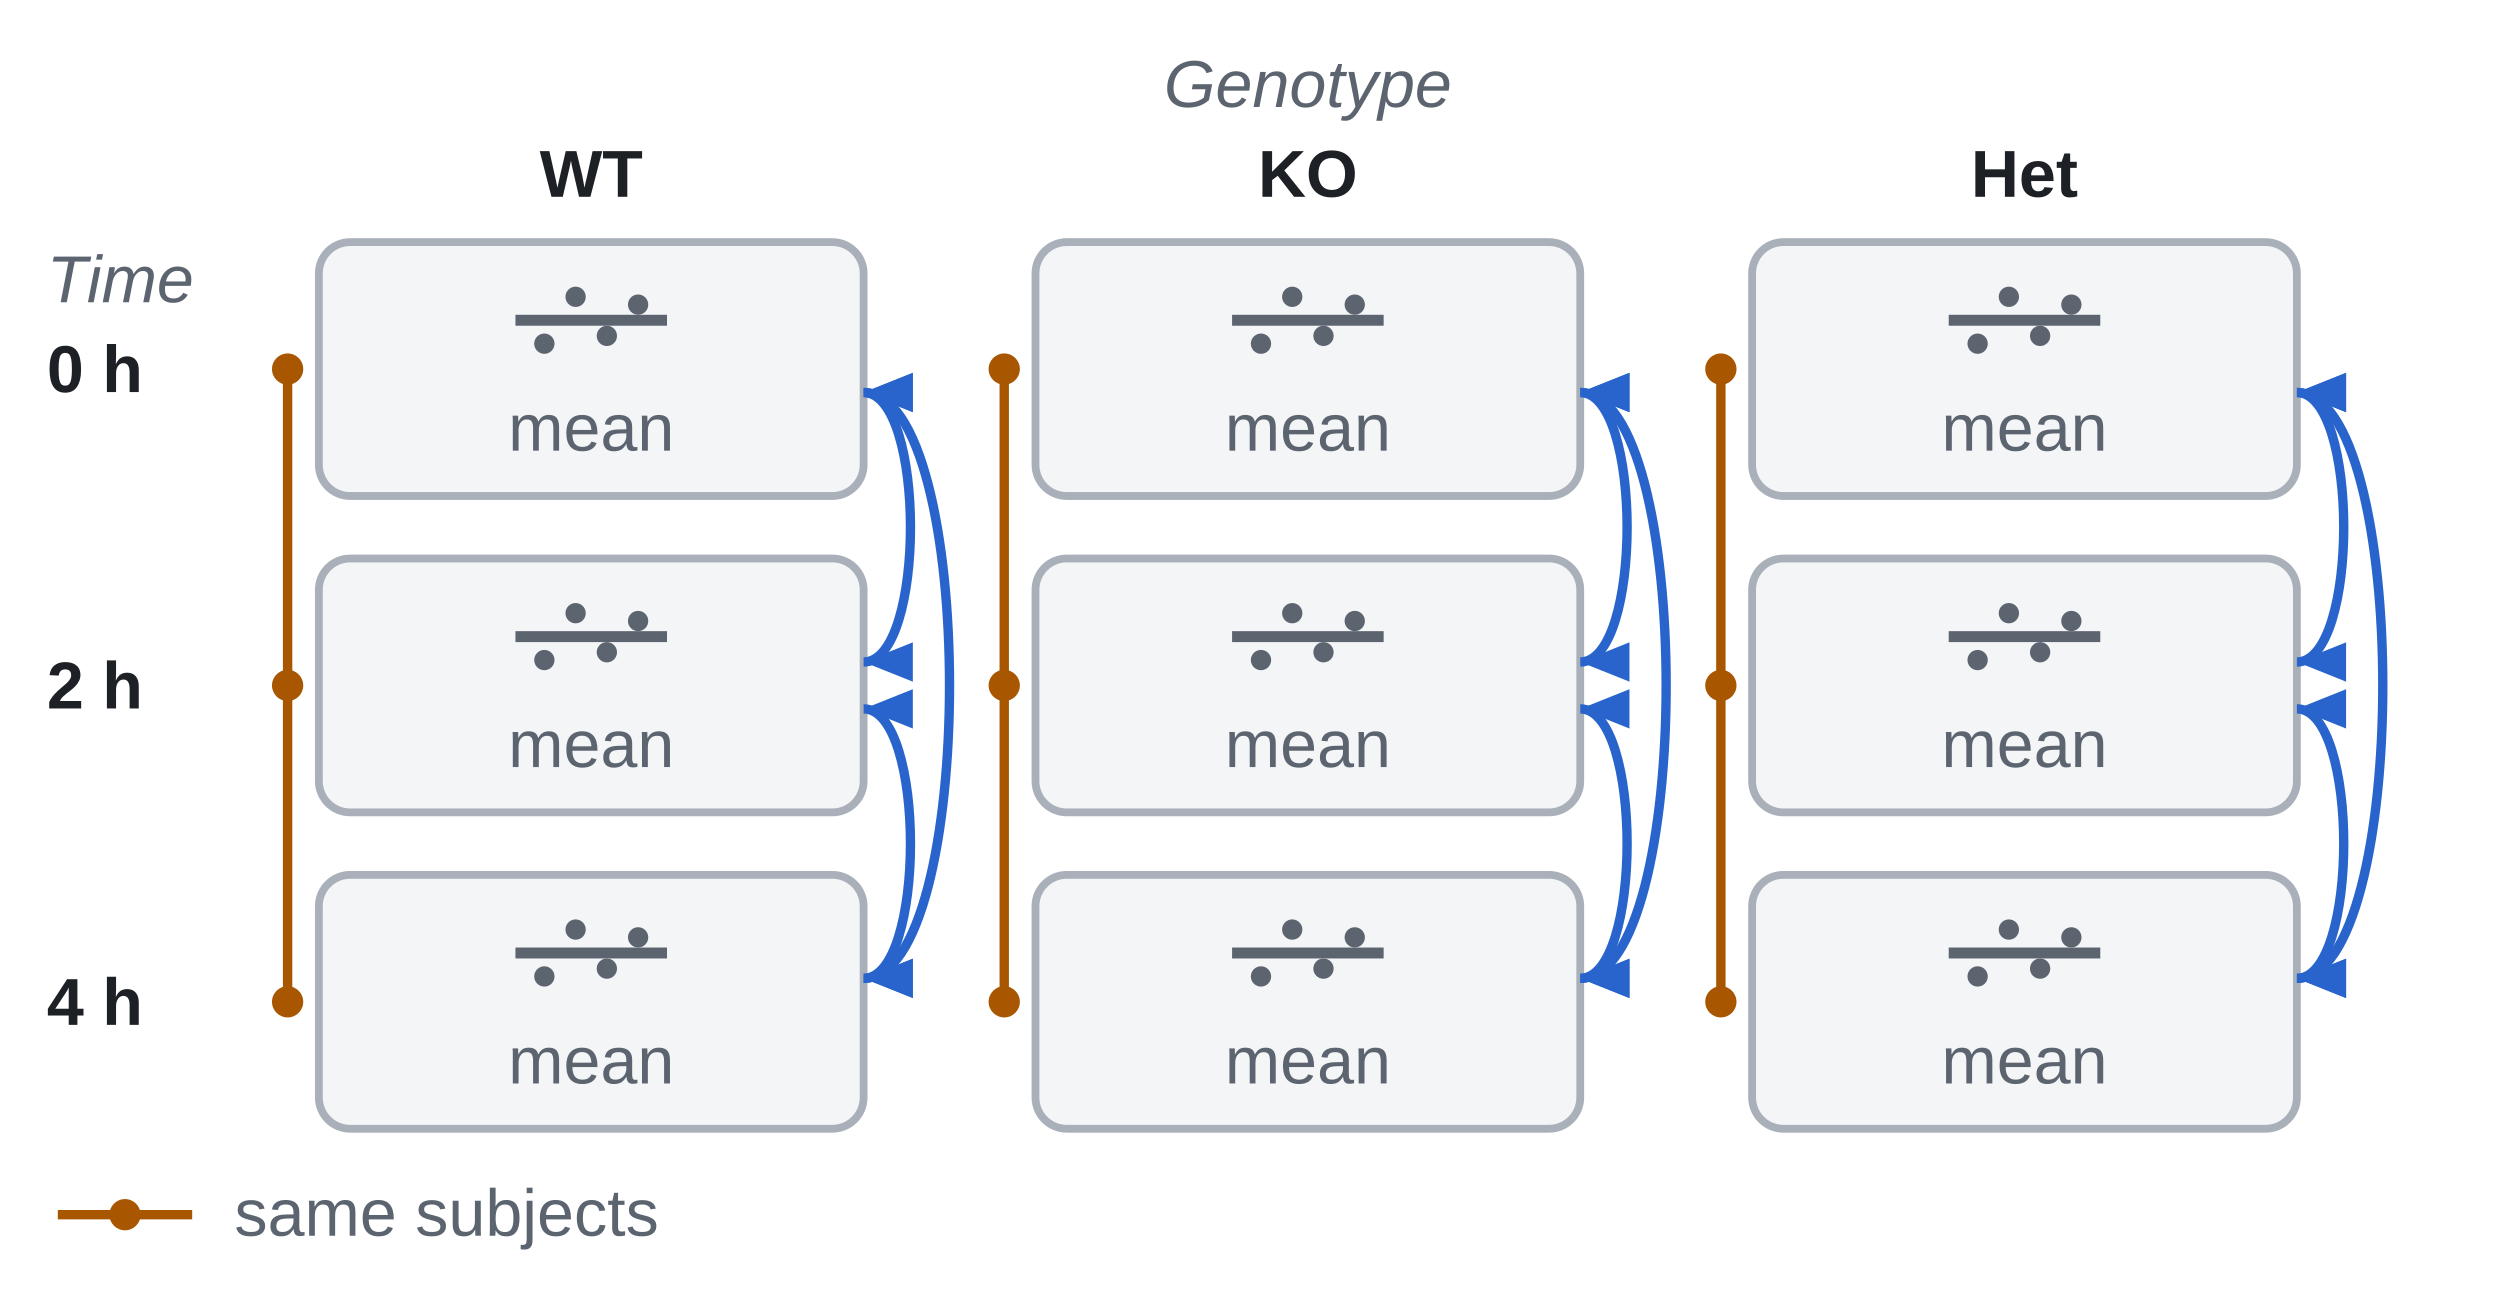
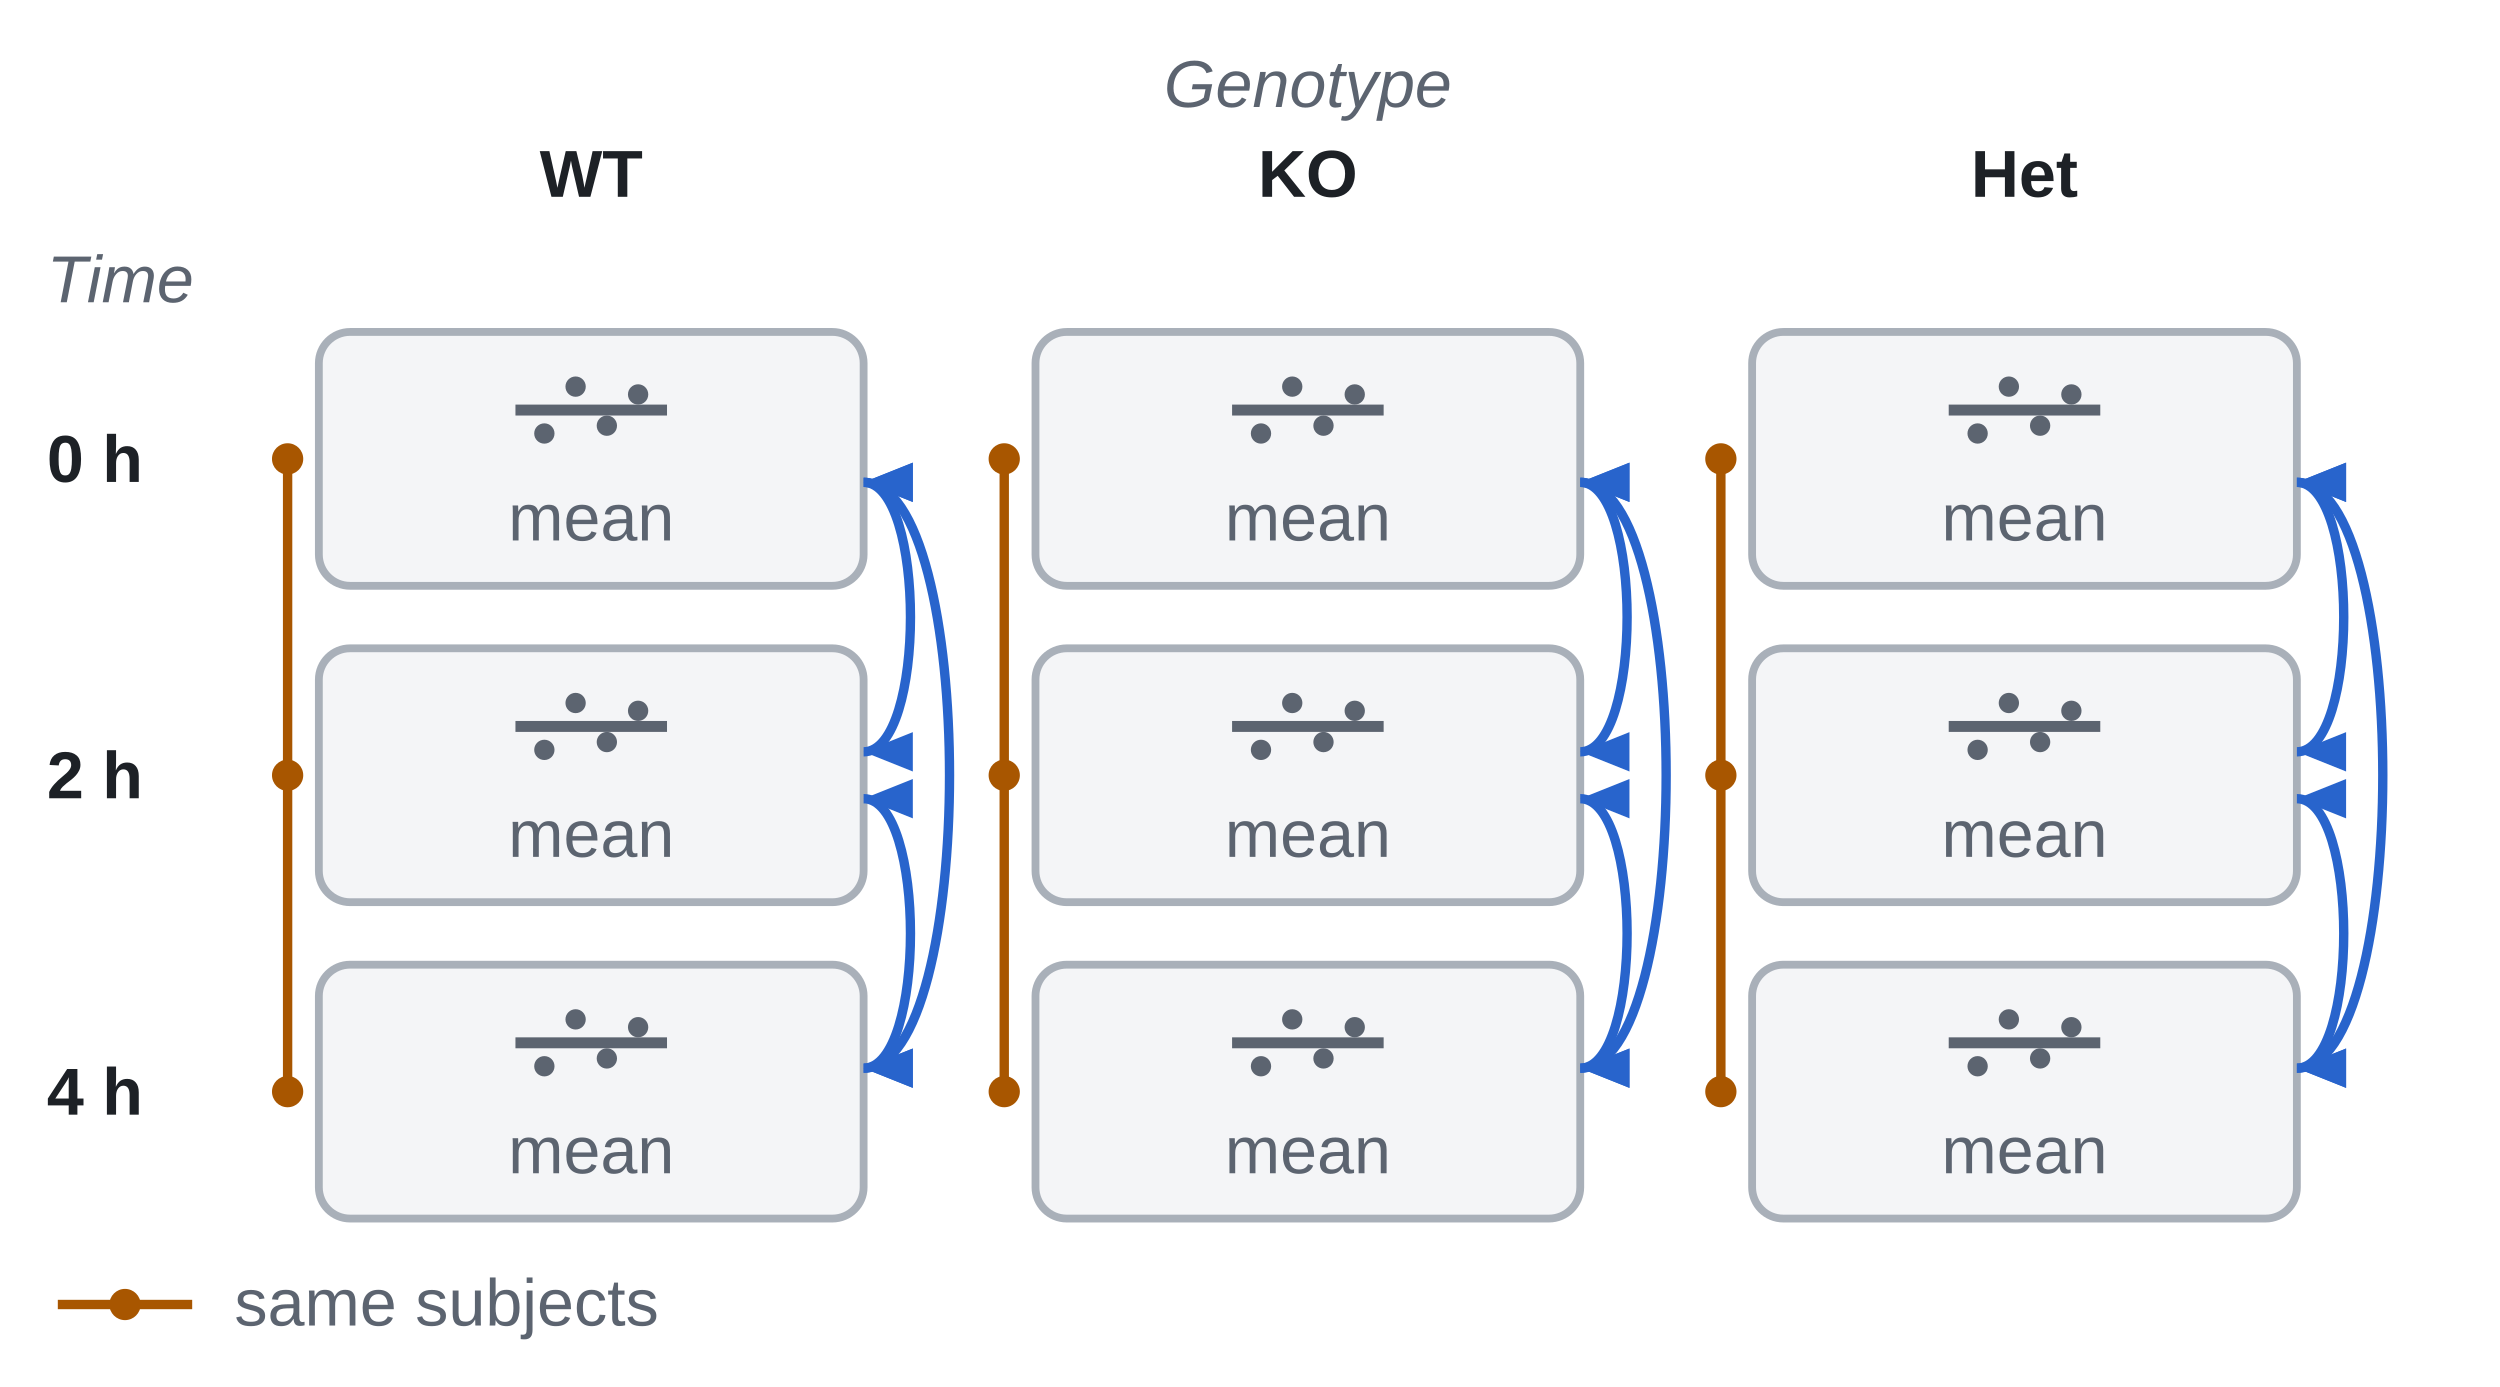
- <svg xmlns="http://www.w3.org/2000/svg" width="320pt" height="165.977pt" viewBox="0 0 320 165.977">
+ <svg xmlns="http://www.w3.org/2000/svg" width="320pt" height="177.473pt" viewBox="0 0 320 177.473">
  <g data-id="schematic">
    <g data-id="factor/columns">
      <text fill="#5c6470" xml:space="preserve">
        <tspan x="148.977" y="13.695" font-family="'Liberation Sans', Arial, Helvetica, sans-serif" font-size="8.5" font-style="italic">Genotype</tspan>
      </text>
    </g>
    <g data-id="heading/column/0">
      <text fill="#1d2126" xml:space="preserve">
        <tspan x="69.071" y="25.191" font-family="'Liberation Sans', Arial, Helvetica, sans-serif" font-size="8.5" font-weight="bold">WT</tspan>
      </text>
    </g>
    <g data-id="heading/column/1">
      <text fill="#1d2126" xml:space="preserve">
        <tspan x="161.032" y="25.191" font-family="'Liberation Sans', Arial, Helvetica, sans-serif" font-size="8.5" font-weight="bold">KO</tspan>
      </text>
    </g>
    <g data-id="heading/column/2">
      <text fill="#1d2126" xml:space="preserve">
        <tspan x="252.287" y="25.191" font-family="'Liberation Sans', Arial, Helvetica, sans-serif" font-size="8.5" font-weight="bold">Het</tspan>
      </text>
    </g>
    <g data-id="factor/rows">
      <text fill="#5c6470" xml:space="preserve">
        <tspan x="6" y="38.687" font-family="'Liberation Sans', Arial, Helvetica, sans-serif" font-size="8.5" font-style="italic">Time</tspan>
      </text>
    </g>
    <g data-id="heading/row/0">
      <text fill="#1d2126" xml:space="preserve">
-         <tspan x="6" y="50.187" font-family="'Liberation Sans', Arial, Helvetica, sans-serif" font-size="8.5" font-weight="bold">0 h</tspan>
+         <tspan x="6" y="61.683" font-family="'Liberation Sans', Arial, Helvetica, sans-serif" font-size="8.5" font-weight="bold">0 h</tspan>
      </text>
    </g>
    <g data-id="heading/row/1">
      <text fill="#1d2126" xml:space="preserve">
-         <tspan x="6" y="90.683" font-family="'Liberation Sans', Arial, Helvetica, sans-serif" font-size="8.5" font-weight="bold">2 h</tspan>
+         <tspan x="6" y="102.179" font-family="'Liberation Sans', Arial, Helvetica, sans-serif" font-size="8.5" font-weight="bold">2 h</tspan>
      </text>
    </g>
    <g data-id="heading/row/2">
      <text fill="#1d2126" xml:space="preserve">
-         <tspan x="6" y="131.179" font-family="'Liberation Sans', Arial, Helvetica, sans-serif" font-size="8.5" font-weight="bold">4 h</tspan>
+         <tspan x="6" y="142.675" font-family="'Liberation Sans', Arial, Helvetica, sans-serif" font-size="8.5" font-weight="bold">4 h</tspan>
      </text>
    </g>
    <g data-id="box/c0:d0">
      <g data-id="box/c0:d0/frame">
-         <rect x="40.814" y="30.992" width="69.729" height="32.496" rx="4" fill="#f4f5f7" stroke="#a9b0b9" stroke-width="1" />
+         <rect x="40.814" y="42.488" width="69.729" height="32.496" rx="4" fill="#f4f5f7" stroke="#a9b0b9" stroke-width="1" />
      </g>
      <g data-id="box/c0:d0/glyph/0">
-         <ellipse cx="69.678" cy="43.992" rx="1.3" ry="1.3" fill="#5c6470" stroke="none" />
+         <ellipse cx="69.678" cy="55.488" rx="1.3" ry="1.3" fill="#5c6470" stroke="none" />
      </g>
      <g data-id="box/c0:d0/glyph/1">
-         <ellipse cx="73.678" cy="37.992" rx="1.3" ry="1.3" fill="#5c6470" stroke="none" />
+         <ellipse cx="73.678" cy="49.488" rx="1.3" ry="1.3" fill="#5c6470" stroke="none" />
      </g>
      <g data-id="box/c0:d0/glyph/2">
-         <ellipse cx="77.678" cy="42.992" rx="1.3" ry="1.3" fill="#5c6470" stroke="none" />
+         <ellipse cx="77.678" cy="54.488" rx="1.3" ry="1.3" fill="#5c6470" stroke="none" />
      </g>
      <g data-id="box/c0:d0/glyph/3">
-         <ellipse cx="81.678" cy="38.992" rx="1.3" ry="1.3" fill="#5c6470" stroke="none" />
+         <ellipse cx="81.678" cy="50.488" rx="1.3" ry="1.3" fill="#5c6470" stroke="none" />
      </g>
      <g data-id="box/c0:d0/glyph/4">
-         <line x1="66.678" y1="40.992" x2="84.678" y2="40.992" stroke="#5c6470" stroke-width="1.4" stroke-linecap="square" />
+         <line x1="66.678" y1="52.488" x2="84.678" y2="52.488" stroke="#5c6470" stroke-width="1.4" stroke-linecap="square" />
      </g>
      <g data-id="box/c0:d0/measure">
        <text fill="#5c6470" xml:space="preserve">
-           <tspan x="65.047" y="57.687" font-family="'Liberation Sans', Arial, Helvetica, sans-serif" font-size="8.5">mean</tspan>
+           <tspan x="65.047" y="69.183" font-family="'Liberation Sans', Arial, Helvetica, sans-serif" font-size="8.5">mean</tspan>
        </text>
      </g>
    </g>
    <g data-id="box/c0:d1">
      <g data-id="box/c0:d1/frame">
-         <rect x="132.542" y="30.992" width="69.729" height="32.496" rx="4" fill="#f4f5f7" stroke="#a9b0b9" stroke-width="1" />
+         <rect x="132.542" y="42.488" width="69.729" height="32.496" rx="4" fill="#f4f5f7" stroke="#a9b0b9" stroke-width="1" />
      </g>
      <g data-id="box/c0:d1/glyph/0">
-         <ellipse cx="161.407" cy="43.992" rx="1.3" ry="1.3" fill="#5c6470" stroke="none" />
+         <ellipse cx="161.407" cy="55.488" rx="1.3" ry="1.3" fill="#5c6470" stroke="none" />
      </g>
      <g data-id="box/c0:d1/glyph/1">
-         <ellipse cx="165.407" cy="37.992" rx="1.3" ry="1.3" fill="#5c6470" stroke="none" />
+         <ellipse cx="165.407" cy="49.488" rx="1.3" ry="1.3" fill="#5c6470" stroke="none" />
      </g>
      <g data-id="box/c0:d1/glyph/2">
-         <ellipse cx="169.407" cy="42.992" rx="1.3" ry="1.3" fill="#5c6470" stroke="none" />
+         <ellipse cx="169.407" cy="54.488" rx="1.3" ry="1.3" fill="#5c6470" stroke="none" />
      </g>
      <g data-id="box/c0:d1/glyph/3">
-         <ellipse cx="173.407" cy="38.992" rx="1.3" ry="1.3" fill="#5c6470" stroke="none" />
+         <ellipse cx="173.407" cy="50.488" rx="1.3" ry="1.3" fill="#5c6470" stroke="none" />
      </g>
      <g data-id="box/c0:d1/glyph/4">
-         <line x1="158.407" y1="40.992" x2="176.407" y2="40.992" stroke="#5c6470" stroke-width="1.4" stroke-linecap="square" />
+         <line x1="158.407" y1="52.488" x2="176.407" y2="52.488" stroke="#5c6470" stroke-width="1.4" stroke-linecap="square" />
      </g>
      <g data-id="box/c0:d1/measure">
        <text fill="#5c6470" xml:space="preserve">
-           <tspan x="156.776" y="57.687" font-family="'Liberation Sans', Arial, Helvetica, sans-serif" font-size="8.5">mean</tspan>
+           <tspan x="156.776" y="69.183" font-family="'Liberation Sans', Arial, Helvetica, sans-serif" font-size="8.5">mean</tspan>
        </text>
      </g>
    </g>
    <g data-id="box/c0:d2">
      <g data-id="box/c0:d2/frame">
-         <rect x="224.271" y="30.992" width="69.729" height="32.496" rx="4" fill="#f4f5f7" stroke="#a9b0b9" stroke-width="1" />
+         <rect x="224.271" y="42.488" width="69.729" height="32.496" rx="4" fill="#f4f5f7" stroke="#a9b0b9" stroke-width="1" />
      </g>
      <g data-id="box/c0:d2/glyph/0">
-         <ellipse cx="253.136" cy="43.992" rx="1.3" ry="1.3" fill="#5c6470" stroke="none" />
+         <ellipse cx="253.136" cy="55.488" rx="1.3" ry="1.3" fill="#5c6470" stroke="none" />
      </g>
      <g data-id="box/c0:d2/glyph/1">
-         <ellipse cx="257.136" cy="37.992" rx="1.3" ry="1.3" fill="#5c6470" stroke="none" />
+         <ellipse cx="257.136" cy="49.488" rx="1.3" ry="1.3" fill="#5c6470" stroke="none" />
      </g>
      <g data-id="box/c0:d2/glyph/2">
-         <ellipse cx="261.136" cy="42.992" rx="1.3" ry="1.3" fill="#5c6470" stroke="none" />
+         <ellipse cx="261.136" cy="54.488" rx="1.3" ry="1.3" fill="#5c6470" stroke="none" />
      </g>
      <g data-id="box/c0:d2/glyph/3">
-         <ellipse cx="265.136" cy="38.992" rx="1.3" ry="1.3" fill="#5c6470" stroke="none" />
+         <ellipse cx="265.136" cy="50.488" rx="1.3" ry="1.3" fill="#5c6470" stroke="none" />
      </g>
      <g data-id="box/c0:d2/glyph/4">
-         <line x1="250.136" y1="40.992" x2="268.136" y2="40.992" stroke="#5c6470" stroke-width="1.4" stroke-linecap="square" />
+         <line x1="250.136" y1="52.488" x2="268.136" y2="52.488" stroke="#5c6470" stroke-width="1.4" stroke-linecap="square" />
      </g>
      <g data-id="box/c0:d2/measure">
        <text fill="#5c6470" xml:space="preserve">
-           <tspan x="248.504" y="57.687" font-family="'Liberation Sans', Arial, Helvetica, sans-serif" font-size="8.5">mean</tspan>
+           <tspan x="248.504" y="69.183" font-family="'Liberation Sans', Arial, Helvetica, sans-serif" font-size="8.5">mean</tspan>
        </text>
      </g>
    </g>
    <g data-id="box/c1:d0">
      <g data-id="box/c1:d0/frame">
-         <rect x="40.814" y="71.488" width="69.729" height="32.496" rx="4" fill="#f4f5f7" stroke="#a9b0b9" stroke-width="1" />
+         <rect x="40.814" y="82.984" width="69.729" height="32.496" rx="4" fill="#f4f5f7" stroke="#a9b0b9" stroke-width="1" />
      </g>
      <g data-id="box/c1:d0/glyph/0">
-         <ellipse cx="69.678" cy="84.488" rx="1.3" ry="1.3" fill="#5c6470" stroke="none" />
+         <ellipse cx="69.678" cy="95.984" rx="1.3" ry="1.3" fill="#5c6470" stroke="none" />
      </g>
      <g data-id="box/c1:d0/glyph/1">
-         <ellipse cx="73.678" cy="78.488" rx="1.3" ry="1.3" fill="#5c6470" stroke="none" />
+         <ellipse cx="73.678" cy="89.984" rx="1.3" ry="1.3" fill="#5c6470" stroke="none" />
      </g>
      <g data-id="box/c1:d0/glyph/2">
-         <ellipse cx="77.678" cy="83.488" rx="1.3" ry="1.3" fill="#5c6470" stroke="none" />
+         <ellipse cx="77.678" cy="94.984" rx="1.3" ry="1.3" fill="#5c6470" stroke="none" />
      </g>
      <g data-id="box/c1:d0/glyph/3">
-         <ellipse cx="81.678" cy="79.488" rx="1.3" ry="1.3" fill="#5c6470" stroke="none" />
+         <ellipse cx="81.678" cy="90.984" rx="1.3" ry="1.3" fill="#5c6470" stroke="none" />
      </g>
      <g data-id="box/c1:d0/glyph/4">
-         <line x1="66.678" y1="81.488" x2="84.678" y2="81.488" stroke="#5c6470" stroke-width="1.4" stroke-linecap="square" />
+         <line x1="66.678" y1="92.984" x2="84.678" y2="92.984" stroke="#5c6470" stroke-width="1.4" stroke-linecap="square" />
      </g>
      <g data-id="box/c1:d0/measure">
        <text fill="#5c6470" xml:space="preserve">
-           <tspan x="65.047" y="98.183" font-family="'Liberation Sans', Arial, Helvetica, sans-serif" font-size="8.5">mean</tspan>
+           <tspan x="65.047" y="109.679" font-family="'Liberation Sans', Arial, Helvetica, sans-serif" font-size="8.5">mean</tspan>
        </text>
      </g>
    </g>
    <g data-id="box/c1:d1">
      <g data-id="box/c1:d1/frame">
-         <rect x="132.542" y="71.488" width="69.729" height="32.496" rx="4" fill="#f4f5f7" stroke="#a9b0b9" stroke-width="1" />
+         <rect x="132.542" y="82.984" width="69.729" height="32.496" rx="4" fill="#f4f5f7" stroke="#a9b0b9" stroke-width="1" />
      </g>
      <g data-id="box/c1:d1/glyph/0">
-         <ellipse cx="161.407" cy="84.488" rx="1.3" ry="1.3" fill="#5c6470" stroke="none" />
+         <ellipse cx="161.407" cy="95.984" rx="1.3" ry="1.3" fill="#5c6470" stroke="none" />
      </g>
      <g data-id="box/c1:d1/glyph/1">
-         <ellipse cx="165.407" cy="78.488" rx="1.3" ry="1.3" fill="#5c6470" stroke="none" />
+         <ellipse cx="165.407" cy="89.984" rx="1.3" ry="1.3" fill="#5c6470" stroke="none" />
      </g>
      <g data-id="box/c1:d1/glyph/2">
-         <ellipse cx="169.407" cy="83.488" rx="1.3" ry="1.3" fill="#5c6470" stroke="none" />
+         <ellipse cx="169.407" cy="94.984" rx="1.3" ry="1.3" fill="#5c6470" stroke="none" />
      </g>
      <g data-id="box/c1:d1/glyph/3">
-         <ellipse cx="173.407" cy="79.488" rx="1.3" ry="1.3" fill="#5c6470" stroke="none" />
+         <ellipse cx="173.407" cy="90.984" rx="1.3" ry="1.3" fill="#5c6470" stroke="none" />
      </g>
      <g data-id="box/c1:d1/glyph/4">
-         <line x1="158.407" y1="81.488" x2="176.407" y2="81.488" stroke="#5c6470" stroke-width="1.4" stroke-linecap="square" />
+         <line x1="158.407" y1="92.984" x2="176.407" y2="92.984" stroke="#5c6470" stroke-width="1.4" stroke-linecap="square" />
      </g>
      <g data-id="box/c1:d1/measure">
        <text fill="#5c6470" xml:space="preserve">
-           <tspan x="156.776" y="98.183" font-family="'Liberation Sans', Arial, Helvetica, sans-serif" font-size="8.5">mean</tspan>
+           <tspan x="156.776" y="109.679" font-family="'Liberation Sans', Arial, Helvetica, sans-serif" font-size="8.5">mean</tspan>
        </text>
      </g>
    </g>
    <g data-id="box/c1:d2">
      <g data-id="box/c1:d2/frame">
-         <rect x="224.271" y="71.488" width="69.729" height="32.496" rx="4" fill="#f4f5f7" stroke="#a9b0b9" stroke-width="1" />
+         <rect x="224.271" y="82.984" width="69.729" height="32.496" rx="4" fill="#f4f5f7" stroke="#a9b0b9" stroke-width="1" />
      </g>
      <g data-id="box/c1:d2/glyph/0">
-         <ellipse cx="253.136" cy="84.488" rx="1.3" ry="1.3" fill="#5c6470" stroke="none" />
+         <ellipse cx="253.136" cy="95.984" rx="1.3" ry="1.3" fill="#5c6470" stroke="none" />
      </g>
      <g data-id="box/c1:d2/glyph/1">
-         <ellipse cx="257.136" cy="78.488" rx="1.3" ry="1.3" fill="#5c6470" stroke="none" />
+         <ellipse cx="257.136" cy="89.984" rx="1.3" ry="1.3" fill="#5c6470" stroke="none" />
      </g>
      <g data-id="box/c1:d2/glyph/2">
-         <ellipse cx="261.136" cy="83.488" rx="1.3" ry="1.3" fill="#5c6470" stroke="none" />
+         <ellipse cx="261.136" cy="94.984" rx="1.3" ry="1.3" fill="#5c6470" stroke="none" />
      </g>
      <g data-id="box/c1:d2/glyph/3">
-         <ellipse cx="265.136" cy="79.488" rx="1.3" ry="1.3" fill="#5c6470" stroke="none" />
+         <ellipse cx="265.136" cy="90.984" rx="1.3" ry="1.3" fill="#5c6470" stroke="none" />
      </g>
      <g data-id="box/c1:d2/glyph/4">
-         <line x1="250.136" y1="81.488" x2="268.136" y2="81.488" stroke="#5c6470" stroke-width="1.4" stroke-linecap="square" />
+         <line x1="250.136" y1="92.984" x2="268.136" y2="92.984" stroke="#5c6470" stroke-width="1.4" stroke-linecap="square" />
      </g>
      <g data-id="box/c1:d2/measure">
        <text fill="#5c6470" xml:space="preserve">
-           <tspan x="248.504" y="98.183" font-family="'Liberation Sans', Arial, Helvetica, sans-serif" font-size="8.5">mean</tspan>
+           <tspan x="248.504" y="109.679" font-family="'Liberation Sans', Arial, Helvetica, sans-serif" font-size="8.5">mean</tspan>
        </text>
      </g>
    </g>
    <g data-id="box/c2:d0">
      <g data-id="box/c2:d0/frame">
-         <rect x="40.814" y="111.984" width="69.729" height="32.496" rx="4" fill="#f4f5f7" stroke="#a9b0b9" stroke-width="1" />
+         <rect x="40.814" y="123.48" width="69.729" height="32.496" rx="4" fill="#f4f5f7" stroke="#a9b0b9" stroke-width="1" />
      </g>
      <g data-id="box/c2:d0/glyph/0">
-         <ellipse cx="69.678" cy="124.984" rx="1.3" ry="1.3" fill="#5c6470" stroke="none" />
+         <ellipse cx="69.678" cy="136.48" rx="1.3" ry="1.3" fill="#5c6470" stroke="none" />
      </g>
      <g data-id="box/c2:d0/glyph/1">
-         <ellipse cx="73.678" cy="118.984" rx="1.3" ry="1.3" fill="#5c6470" stroke="none" />
+         <ellipse cx="73.678" cy="130.48" rx="1.3" ry="1.3" fill="#5c6470" stroke="none" />
      </g>
      <g data-id="box/c2:d0/glyph/2">
-         <ellipse cx="77.678" cy="123.984" rx="1.3" ry="1.3" fill="#5c6470" stroke="none" />
+         <ellipse cx="77.678" cy="135.48" rx="1.3" ry="1.3" fill="#5c6470" stroke="none" />
      </g>
      <g data-id="box/c2:d0/glyph/3">
-         <ellipse cx="81.678" cy="119.984" rx="1.3" ry="1.3" fill="#5c6470" stroke="none" />
+         <ellipse cx="81.678" cy="131.48" rx="1.3" ry="1.3" fill="#5c6470" stroke="none" />
      </g>
      <g data-id="box/c2:d0/glyph/4">
-         <line x1="66.678" y1="121.984" x2="84.678" y2="121.984" stroke="#5c6470" stroke-width="1.4" stroke-linecap="square" />
+         <line x1="66.678" y1="133.48" x2="84.678" y2="133.48" stroke="#5c6470" stroke-width="1.4" stroke-linecap="square" />
      </g>
      <g data-id="box/c2:d0/measure">
        <text fill="#5c6470" xml:space="preserve">
-           <tspan x="65.047" y="138.679" font-family="'Liberation Sans', Arial, Helvetica, sans-serif" font-size="8.5">mean</tspan>
+           <tspan x="65.047" y="150.175" font-family="'Liberation Sans', Arial, Helvetica, sans-serif" font-size="8.5">mean</tspan>
        </text>
      </g>
    </g>
    <g data-id="box/c2:d1">
      <g data-id="box/c2:d1/frame">
-         <rect x="132.542" y="111.984" width="69.729" height="32.496" rx="4" fill="#f4f5f7" stroke="#a9b0b9" stroke-width="1" />
+         <rect x="132.542" y="123.48" width="69.729" height="32.496" rx="4" fill="#f4f5f7" stroke="#a9b0b9" stroke-width="1" />
      </g>
      <g data-id="box/c2:d1/glyph/0">
-         <ellipse cx="161.407" cy="124.984" rx="1.3" ry="1.3" fill="#5c6470" stroke="none" />
+         <ellipse cx="161.407" cy="136.48" rx="1.3" ry="1.3" fill="#5c6470" stroke="none" />
      </g>
      <g data-id="box/c2:d1/glyph/1">
-         <ellipse cx="165.407" cy="118.984" rx="1.3" ry="1.3" fill="#5c6470" stroke="none" />
+         <ellipse cx="165.407" cy="130.48" rx="1.3" ry="1.3" fill="#5c6470" stroke="none" />
      </g>
      <g data-id="box/c2:d1/glyph/2">
-         <ellipse cx="169.407" cy="123.984" rx="1.3" ry="1.3" fill="#5c6470" stroke="none" />
+         <ellipse cx="169.407" cy="135.48" rx="1.3" ry="1.3" fill="#5c6470" stroke="none" />
      </g>
      <g data-id="box/c2:d1/glyph/3">
-         <ellipse cx="173.407" cy="119.984" rx="1.3" ry="1.3" fill="#5c6470" stroke="none" />
+         <ellipse cx="173.407" cy="131.48" rx="1.3" ry="1.3" fill="#5c6470" stroke="none" />
      </g>
      <g data-id="box/c2:d1/glyph/4">
-         <line x1="158.407" y1="121.984" x2="176.407" y2="121.984" stroke="#5c6470" stroke-width="1.4" stroke-linecap="square" />
+         <line x1="158.407" y1="133.48" x2="176.407" y2="133.48" stroke="#5c6470" stroke-width="1.4" stroke-linecap="square" />
      </g>
      <g data-id="box/c2:d1/measure">
        <text fill="#5c6470" xml:space="preserve">
-           <tspan x="156.776" y="138.679" font-family="'Liberation Sans', Arial, Helvetica, sans-serif" font-size="8.5">mean</tspan>
+           <tspan x="156.776" y="150.175" font-family="'Liberation Sans', Arial, Helvetica, sans-serif" font-size="8.5">mean</tspan>
        </text>
      </g>
    </g>
    <g data-id="box/c2:d2">
      <g data-id="box/c2:d2/frame">
-         <rect x="224.271" y="111.984" width="69.729" height="32.496" rx="4" fill="#f4f5f7" stroke="#a9b0b9" stroke-width="1" />
+         <rect x="224.271" y="123.48" width="69.729" height="32.496" rx="4" fill="#f4f5f7" stroke="#a9b0b9" stroke-width="1" />
      </g>
      <g data-id="box/c2:d2/glyph/0">
-         <ellipse cx="253.136" cy="124.984" rx="1.3" ry="1.3" fill="#5c6470" stroke="none" />
+         <ellipse cx="253.136" cy="136.48" rx="1.3" ry="1.3" fill="#5c6470" stroke="none" />
      </g>
      <g data-id="box/c2:d2/glyph/1">
-         <ellipse cx="257.136" cy="118.984" rx="1.3" ry="1.3" fill="#5c6470" stroke="none" />
+         <ellipse cx="257.136" cy="130.48" rx="1.3" ry="1.3" fill="#5c6470" stroke="none" />
      </g>
      <g data-id="box/c2:d2/glyph/2">
-         <ellipse cx="261.136" cy="123.984" rx="1.3" ry="1.3" fill="#5c6470" stroke="none" />
+         <ellipse cx="261.136" cy="135.48" rx="1.3" ry="1.3" fill="#5c6470" stroke="none" />
      </g>
      <g data-id="box/c2:d2/glyph/3">
-         <ellipse cx="265.136" cy="119.984" rx="1.3" ry="1.3" fill="#5c6470" stroke="none" />
+         <ellipse cx="265.136" cy="131.48" rx="1.3" ry="1.3" fill="#5c6470" stroke="none" />
      </g>
      <g data-id="box/c2:d2/glyph/4">
-         <line x1="250.136" y1="121.984" x2="268.136" y2="121.984" stroke="#5c6470" stroke-width="1.4" stroke-linecap="square" />
+         <line x1="250.136" y1="133.48" x2="268.136" y2="133.48" stroke="#5c6470" stroke-width="1.4" stroke-linecap="square" />
      </g>
      <g data-id="box/c2:d2/measure">
        <text fill="#5c6470" xml:space="preserve">
-           <tspan x="248.504" y="138.679" font-family="'Liberation Sans', Arial, Helvetica, sans-serif" font-size="8.5">mean</tspan>
+           <tspan x="248.504" y="150.175" font-family="'Liberation Sans', Arial, Helvetica, sans-serif" font-size="8.5">mean</tspan>
        </text>
      </g>
    </g>
    <g data-id="link/0">
      <g data-id="link/0/line">
-         <line x1="36.814" y1="47.24" x2="36.814" y2="128.232" stroke="#a85600" stroke-width="1.2" stroke-linecap="square" />
+         <line x1="36.814" y1="58.736" x2="36.814" y2="139.729" stroke="#a85600" stroke-width="1.2" stroke-linecap="square" />
      </g>
      <g data-id="link/0/dot/0">
-         <ellipse cx="36.814" cy="47.24" rx="2" ry="2" fill="#a85600" stroke="none" />
+         <ellipse cx="36.814" cy="58.736" rx="2" ry="2" fill="#a85600" stroke="none" />
      </g>
      <g data-id="link/0/dot/1">
-         <ellipse cx="36.814" cy="87.736" rx="2" ry="2" fill="#a85600" stroke="none" />
+         <ellipse cx="36.814" cy="99.232" rx="2" ry="2" fill="#a85600" stroke="none" />
      </g>
      <g data-id="link/0/dot/2">
-         <ellipse cx="36.814" cy="128.232" rx="2" ry="2" fill="#a85600" stroke="none" />
+         <ellipse cx="36.814" cy="139.729" rx="2" ry="2" fill="#a85600" stroke="none" />
      </g>
    </g>
    <g data-id="link/1">
      <g data-id="link/1/line">
-         <line x1="128.542" y1="47.24" x2="128.542" y2="128.232" stroke="#a85600" stroke-width="1.2" stroke-linecap="square" />
+         <line x1="128.542" y1="58.736" x2="128.542" y2="139.729" stroke="#a85600" stroke-width="1.2" stroke-linecap="square" />
      </g>
      <g data-id="link/1/dot/0">
-         <ellipse cx="128.542" cy="47.24" rx="2" ry="2" fill="#a85600" stroke="none" />
+         <ellipse cx="128.542" cy="58.736" rx="2" ry="2" fill="#a85600" stroke="none" />
      </g>
      <g data-id="link/1/dot/1">
-         <ellipse cx="128.542" cy="87.736" rx="2" ry="2" fill="#a85600" stroke="none" />
+         <ellipse cx="128.542" cy="99.232" rx="2" ry="2" fill="#a85600" stroke="none" />
      </g>
      <g data-id="link/1/dot/2">
-         <ellipse cx="128.542" cy="128.232" rx="2" ry="2" fill="#a85600" stroke="none" />
+         <ellipse cx="128.542" cy="139.729" rx="2" ry="2" fill="#a85600" stroke="none" />
      </g>
    </g>
    <g data-id="link/2">
      <g data-id="link/2/line">
-         <line x1="220.271" y1="47.24" x2="220.271" y2="128.232" stroke="#a85600" stroke-width="1.2" stroke-linecap="square" />
+         <line x1="220.271" y1="58.736" x2="220.271" y2="139.729" stroke="#a85600" stroke-width="1.2" stroke-linecap="square" />
      </g>
      <g data-id="link/2/dot/0">
-         <ellipse cx="220.271" cy="47.24" rx="2" ry="2" fill="#a85600" stroke="none" />
+         <ellipse cx="220.271" cy="58.736" rx="2" ry="2" fill="#a85600" stroke="none" />
      </g>
      <g data-id="link/2/dot/1">
-         <ellipse cx="220.271" cy="87.736" rx="2" ry="2" fill="#a85600" stroke="none" />
+         <ellipse cx="220.271" cy="99.232" rx="2" ry="2" fill="#a85600" stroke="none" />
      </g>
      <g data-id="link/2/dot/2">
-         <ellipse cx="220.271" cy="128.232" rx="2" ry="2" fill="#a85600" stroke="none" />
+         <ellipse cx="220.271" cy="139.729" rx="2" ry="2" fill="#a85600" stroke="none" />
      </g>
    </g>
    <g data-id="arrow/0">
      <g data-id="arrow/0/line">
-         <path d="M110.542,50.24C118.54,50.24,118.54,84.736,110.542,84.736" fill="none" stroke="#2864cc" stroke-width="1.2" stroke-linejoin="miter" />
+         <path d="M110.542,61.736C118.54,61.736,118.54,96.232,110.542,96.232" fill="none" stroke="#2864cc" stroke-width="1.2" stroke-linejoin="miter" />
      </g>
      <g data-id="arrow/0/head/0">
-         <polygon points="110.542,84.736 116.842,82.216 116.842,87.256" fill="#2864cc" stroke="none" />
+         <polygon points="110.542,96.232 116.842,93.712 116.842,98.752" fill="#2864cc" stroke="none" />
      </g>
      <g data-id="arrow/0/head/1">
-         <polygon points="110.542,50.24 116.842,47.72 116.842,52.76" fill="#2864cc" stroke="none" />
+         <polygon points="110.542,61.736 116.842,59.216 116.842,64.256" fill="#2864cc" stroke="none" />
      </g>
    </g>
    <g data-id="arrow/1">
      <g data-id="arrow/1/line">
-         <path d="M110.542,50.24C125.205,50.24,125.205,125.232,110.542,125.232" fill="none" stroke="#2864cc" stroke-width="1.2" stroke-linejoin="miter" />
+         <path d="M110.542,61.736C125.205,61.736,125.205,136.729,110.542,136.729" fill="none" stroke="#2864cc" stroke-width="1.2" stroke-linejoin="miter" />
      </g>
      <g data-id="arrow/1/head/0">
-         <polygon points="110.542,125.232 116.842,122.712 116.842,127.752" fill="#2864cc" stroke="none" />
+         <polygon points="110.542,136.729 116.842,134.209 116.842,139.249" fill="#2864cc" stroke="none" />
      </g>
      <g data-id="arrow/1/head/1">
-         <polygon points="110.542,50.24 116.842,47.72 116.842,52.76" fill="#2864cc" stroke="none" />
+         <polygon points="110.542,61.736 116.842,59.216 116.842,64.256" fill="#2864cc" stroke="none" />
      </g>
    </g>
    <g data-id="arrow/2">
      <g data-id="arrow/2/line">
-         <path d="M110.542,90.736C118.54,90.736,118.54,125.232,110.542,125.232" fill="none" stroke="#2864cc" stroke-width="1.2" stroke-linejoin="miter" />
+         <path d="M110.542,102.232C118.54,102.232,118.54,136.729,110.542,136.729" fill="none" stroke="#2864cc" stroke-width="1.2" stroke-linejoin="miter" />
      </g>
      <g data-id="arrow/2/head/0">
-         <polygon points="110.542,125.232 116.842,122.712 116.842,127.752" fill="#2864cc" stroke="none" />
+         <polygon points="110.542,136.729 116.842,134.209 116.842,139.249" fill="#2864cc" stroke="none" />
      </g>
      <g data-id="arrow/2/head/1">
-         <polygon points="110.542,90.736 116.842,88.216 116.842,93.256" fill="#2864cc" stroke="none" />
+         <polygon points="110.542,102.232 116.842,99.712 116.842,104.752" fill="#2864cc" stroke="none" />
      </g>
    </g>
    <g data-id="arrow/3">
      <g data-id="arrow/3/line">
-         <path d="M202.271,50.24C210.269,50.24,210.269,84.736,202.271,84.736" fill="none" stroke="#2864cc" stroke-width="1.2" stroke-linejoin="miter" />
+         <path d="M202.271,61.736C210.269,61.736,210.269,96.232,202.271,96.232" fill="none" stroke="#2864cc" stroke-width="1.2" stroke-linejoin="miter" />
      </g>
      <g data-id="arrow/3/head/0">
-         <polygon points="202.271,84.736 208.571,82.216 208.571,87.256" fill="#2864cc" stroke="none" />
+         <polygon points="202.271,96.232 208.571,93.712 208.571,98.752" fill="#2864cc" stroke="none" />
      </g>
      <g data-id="arrow/3/head/1">
-         <polygon points="202.271,50.24 208.571,47.72 208.571,52.76" fill="#2864cc" stroke="none" />
+         <polygon points="202.271,61.736 208.571,59.216 208.571,64.256" fill="#2864cc" stroke="none" />
      </g>
    </g>
    <g data-id="arrow/4">
      <g data-id="arrow/4/line">
-         <path d="M202.271,50.24C216.934,50.24,216.934,125.232,202.271,125.232" fill="none" stroke="#2864cc" stroke-width="1.2" stroke-linejoin="miter" />
+         <path d="M202.271,61.736C216.934,61.736,216.934,136.729,202.271,136.729" fill="none" stroke="#2864cc" stroke-width="1.2" stroke-linejoin="miter" />
      </g>
      <g data-id="arrow/4/head/0">
-         <polygon points="202.271,125.232 208.571,122.712 208.571,127.752" fill="#2864cc" stroke="none" />
+         <polygon points="202.271,136.729 208.571,134.209 208.571,139.249" fill="#2864cc" stroke="none" />
      </g>
      <g data-id="arrow/4/head/1">
-         <polygon points="202.271,50.24 208.571,47.72 208.571,52.76" fill="#2864cc" stroke="none" />
+         <polygon points="202.271,61.736 208.571,59.216 208.571,64.256" fill="#2864cc" stroke="none" />
      </g>
    </g>
    <g data-id="arrow/5">
      <g data-id="arrow/5/line">
-         <path d="M202.271,90.736C210.269,90.736,210.269,125.232,202.271,125.232" fill="none" stroke="#2864cc" stroke-width="1.2" stroke-linejoin="miter" />
+         <path d="M202.271,102.232C210.269,102.232,210.269,136.729,202.271,136.729" fill="none" stroke="#2864cc" stroke-width="1.2" stroke-linejoin="miter" />
      </g>
      <g data-id="arrow/5/head/0">
-         <polygon points="202.271,125.232 208.571,122.712 208.571,127.752" fill="#2864cc" stroke="none" />
+         <polygon points="202.271,136.729 208.571,134.209 208.571,139.249" fill="#2864cc" stroke="none" />
      </g>
      <g data-id="arrow/5/head/1">
-         <polygon points="202.271,90.736 208.571,88.216 208.571,93.256" fill="#2864cc" stroke="none" />
+         <polygon points="202.271,102.232 208.571,99.712 208.571,104.752" fill="#2864cc" stroke="none" />
      </g>
    </g>
    <g data-id="arrow/6">
      <g data-id="arrow/6/line">
-         <path d="M294,50.24C301.998,50.24,301.998,84.736,294,84.736" fill="none" stroke="#2864cc" stroke-width="1.2" stroke-linejoin="miter" />
+         <path d="M294,61.736C301.998,61.736,301.998,96.232,294,96.232" fill="none" stroke="#2864cc" stroke-width="1.2" stroke-linejoin="miter" />
      </g>
      <g data-id="arrow/6/head/0">
-         <polygon points="294,84.736 300.3,82.216 300.3,87.256" fill="#2864cc" stroke="none" />
+         <polygon points="294,96.232 300.3,93.712 300.3,98.752" fill="#2864cc" stroke="none" />
      </g>
      <g data-id="arrow/6/head/1">
-         <polygon points="294,50.24 300.3,47.72 300.3,52.76" fill="#2864cc" stroke="none" />
+         <polygon points="294,61.736 300.3,59.216 300.3,64.256" fill="#2864cc" stroke="none" />
      </g>
    </g>
    <g data-id="arrow/7">
      <g data-id="arrow/7/line">
-         <path d="M294,50.24C308.663,50.24,308.663,125.232,294,125.232" fill="none" stroke="#2864cc" stroke-width="1.2" stroke-linejoin="miter" />
+         <path d="M294,61.736C308.663,61.736,308.663,136.729,294,136.729" fill="none" stroke="#2864cc" stroke-width="1.2" stroke-linejoin="miter" />
      </g>
      <g data-id="arrow/7/head/0">
-         <polygon points="294,125.232 300.3,122.712 300.3,127.752" fill="#2864cc" stroke="none" />
+         <polygon points="294,136.729 300.3,134.209 300.3,139.249" fill="#2864cc" stroke="none" />
      </g>
      <g data-id="arrow/7/head/1">
-         <polygon points="294,50.24 300.3,47.72 300.3,52.76" fill="#2864cc" stroke="none" />
+         <polygon points="294,61.736 300.3,59.216 300.3,64.256" fill="#2864cc" stroke="none" />
      </g>
    </g>
    <g data-id="arrow/8">
      <g data-id="arrow/8/line">
-         <path d="M294,90.736C301.998,90.736,301.998,125.232,294,125.232" fill="none" stroke="#2864cc" stroke-width="1.2" stroke-linejoin="miter" />
+         <path d="M294,102.232C301.998,102.232,301.998,136.729,294,136.729" fill="none" stroke="#2864cc" stroke-width="1.2" stroke-linejoin="miter" />
      </g>
      <g data-id="arrow/8/head/0">
-         <polygon points="294,125.232 300.3,122.712 300.3,127.752" fill="#2864cc" stroke="none" />
+         <polygon points="294,136.729 300.3,134.209 300.3,139.249" fill="#2864cc" stroke="none" />
      </g>
      <g data-id="arrow/8/head/1">
-         <polygon points="294,90.736 300.3,88.216 300.3,93.256" fill="#2864cc" stroke="none" />
+         <polygon points="294,102.232 300.3,99.712 300.3,104.752" fill="#2864cc" stroke="none" />
      </g>
    </g>
    <g data-id="legend/link">
      <g data-id="legend/link/line">
-         <line x1="8" y1="155.48" x2="24" y2="155.48" stroke="#a85600" stroke-width="1.2" stroke-linecap="square" />
+         <line x1="8" y1="166.977" x2="24" y2="166.977" stroke="#a85600" stroke-width="1.2" stroke-linecap="square" />
      </g>
      <g data-id="legend/link/dot">
-         <ellipse cx="16" cy="155.48" rx="2" ry="2" fill="#a85600" stroke="none" />
+         <ellipse cx="16" cy="166.977" rx="2" ry="2" fill="#a85600" stroke="none" />
      </g>
      <g data-id="legend/link/label">
        <text fill="#5c6470" xml:space="preserve">
-           <tspan x="30" y="158.175" font-family="'Liberation Sans', Arial, Helvetica, sans-serif" font-size="8.5">same subjects</tspan>
+           <tspan x="30" y="169.671" font-family="'Liberation Sans', Arial, Helvetica, sans-serif" font-size="8.5">same subjects</tspan>
        </text>
      </g>
    </g>
  </g>
</svg>
